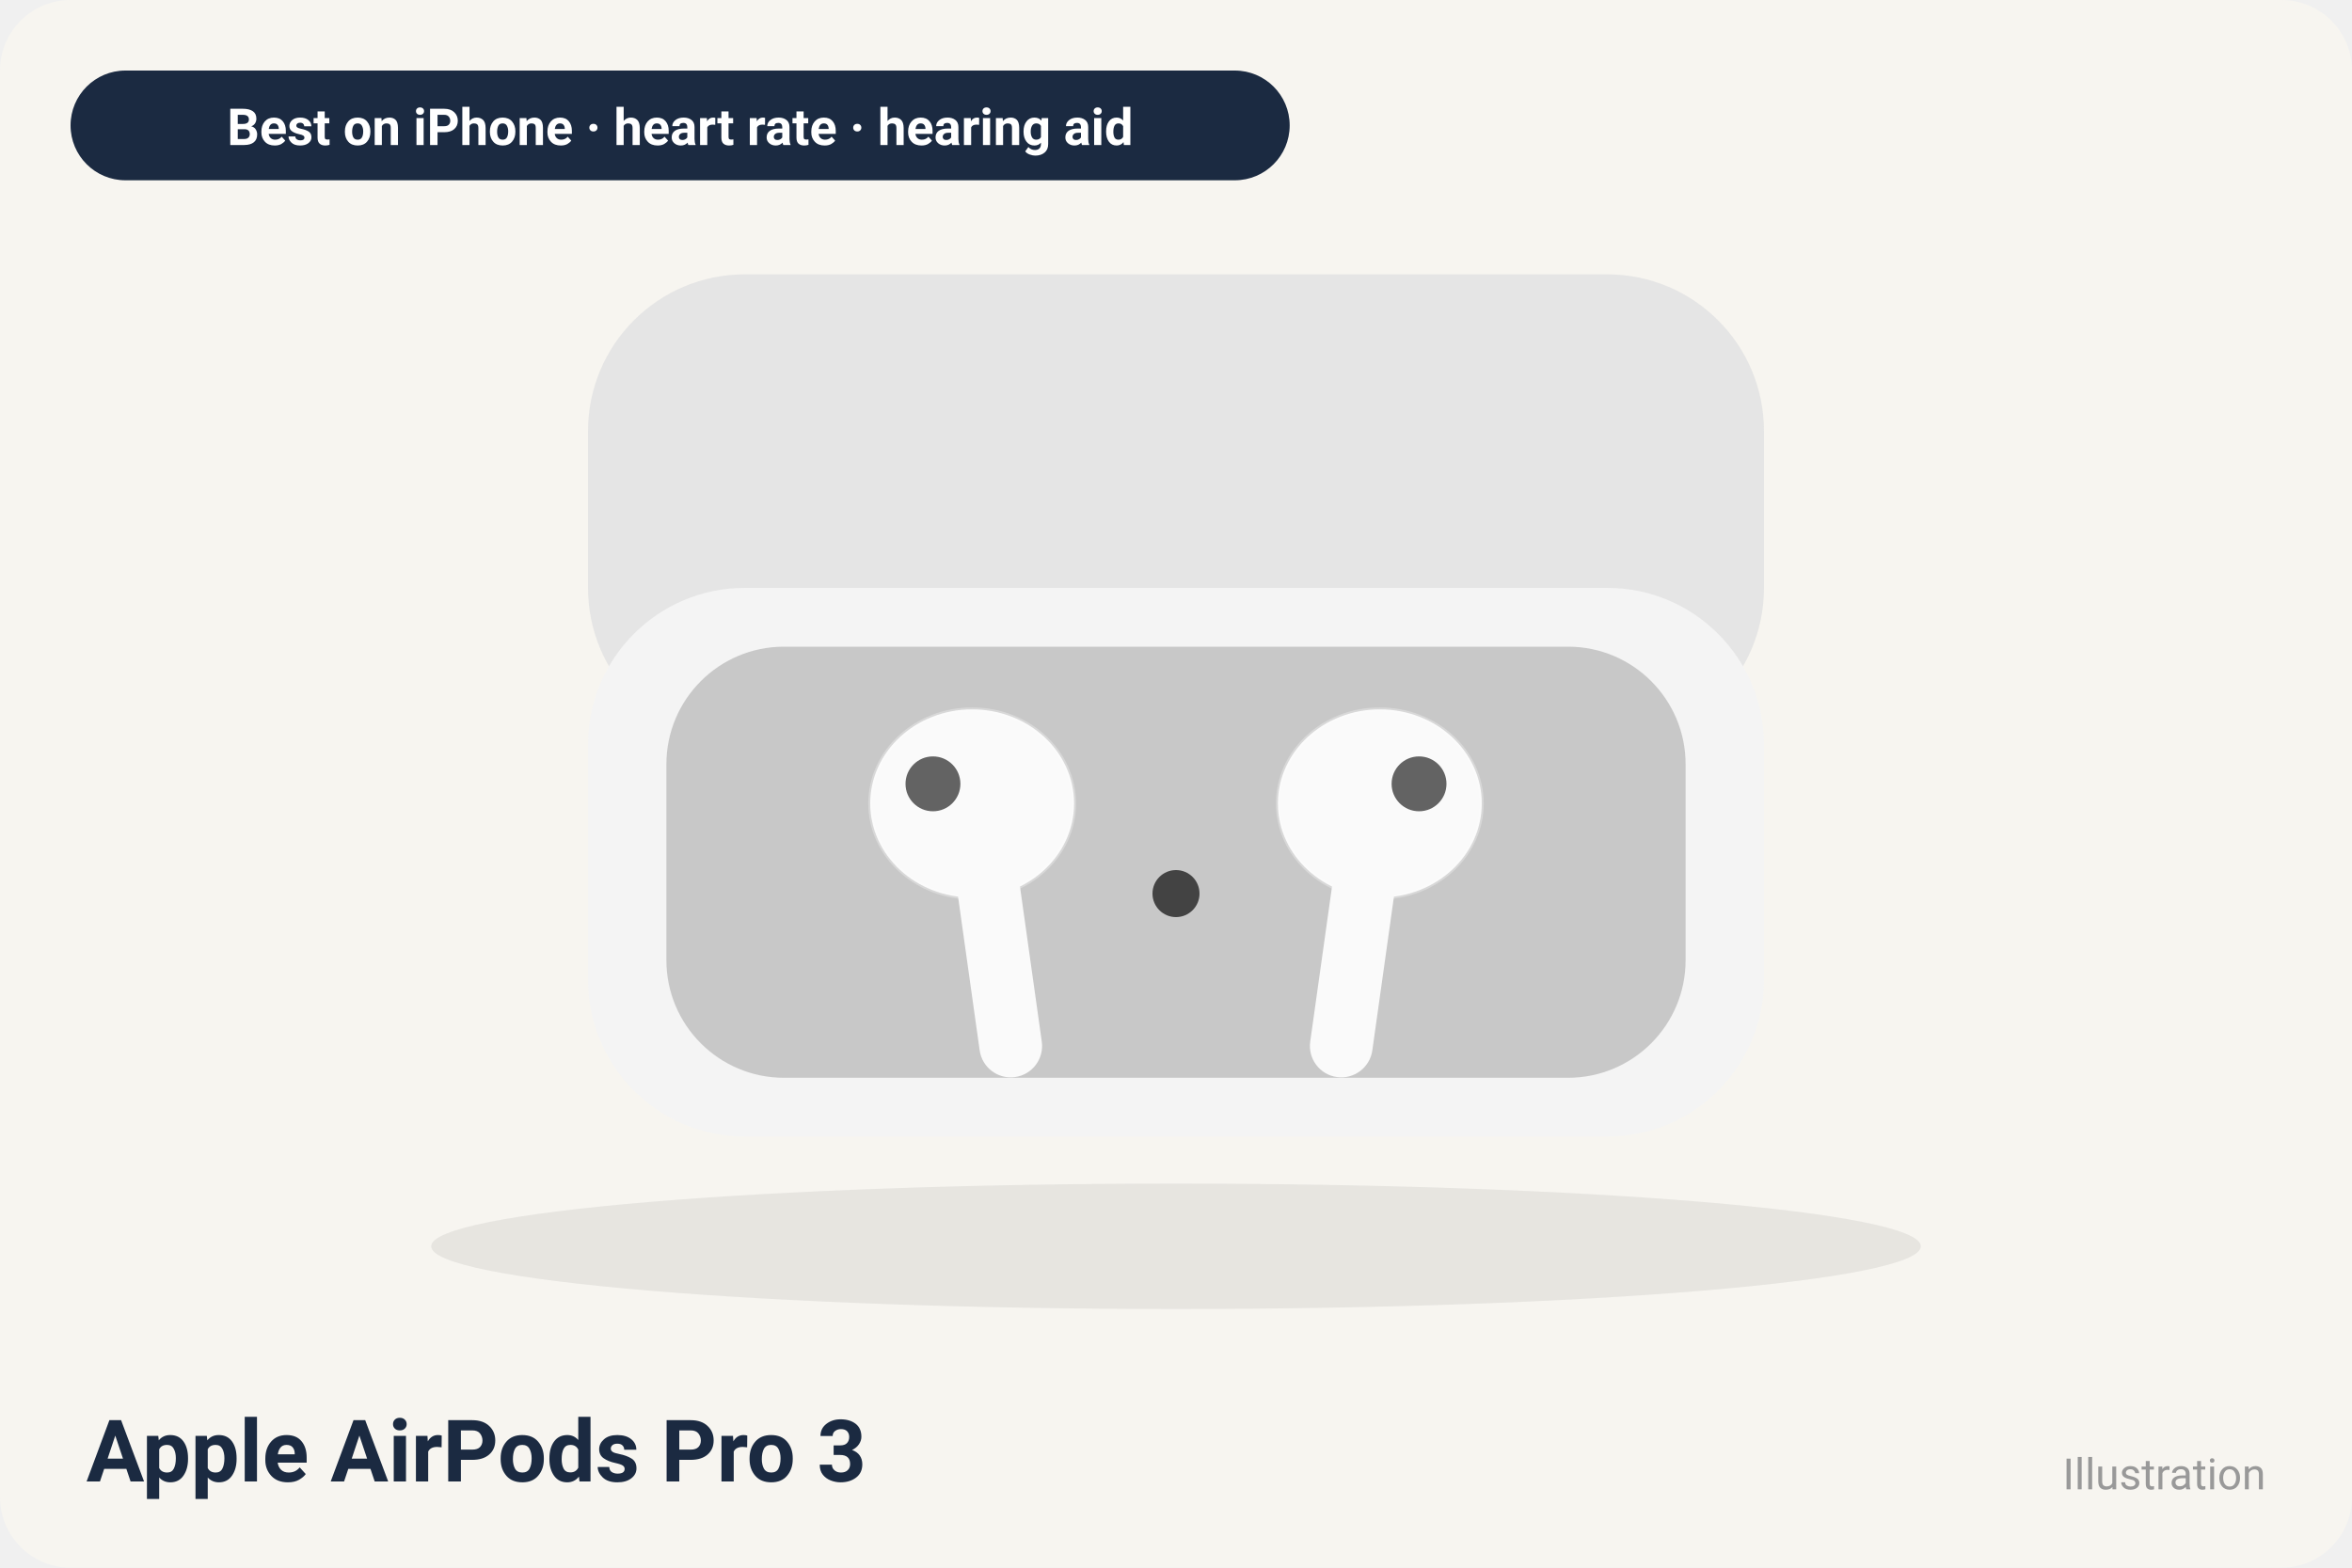
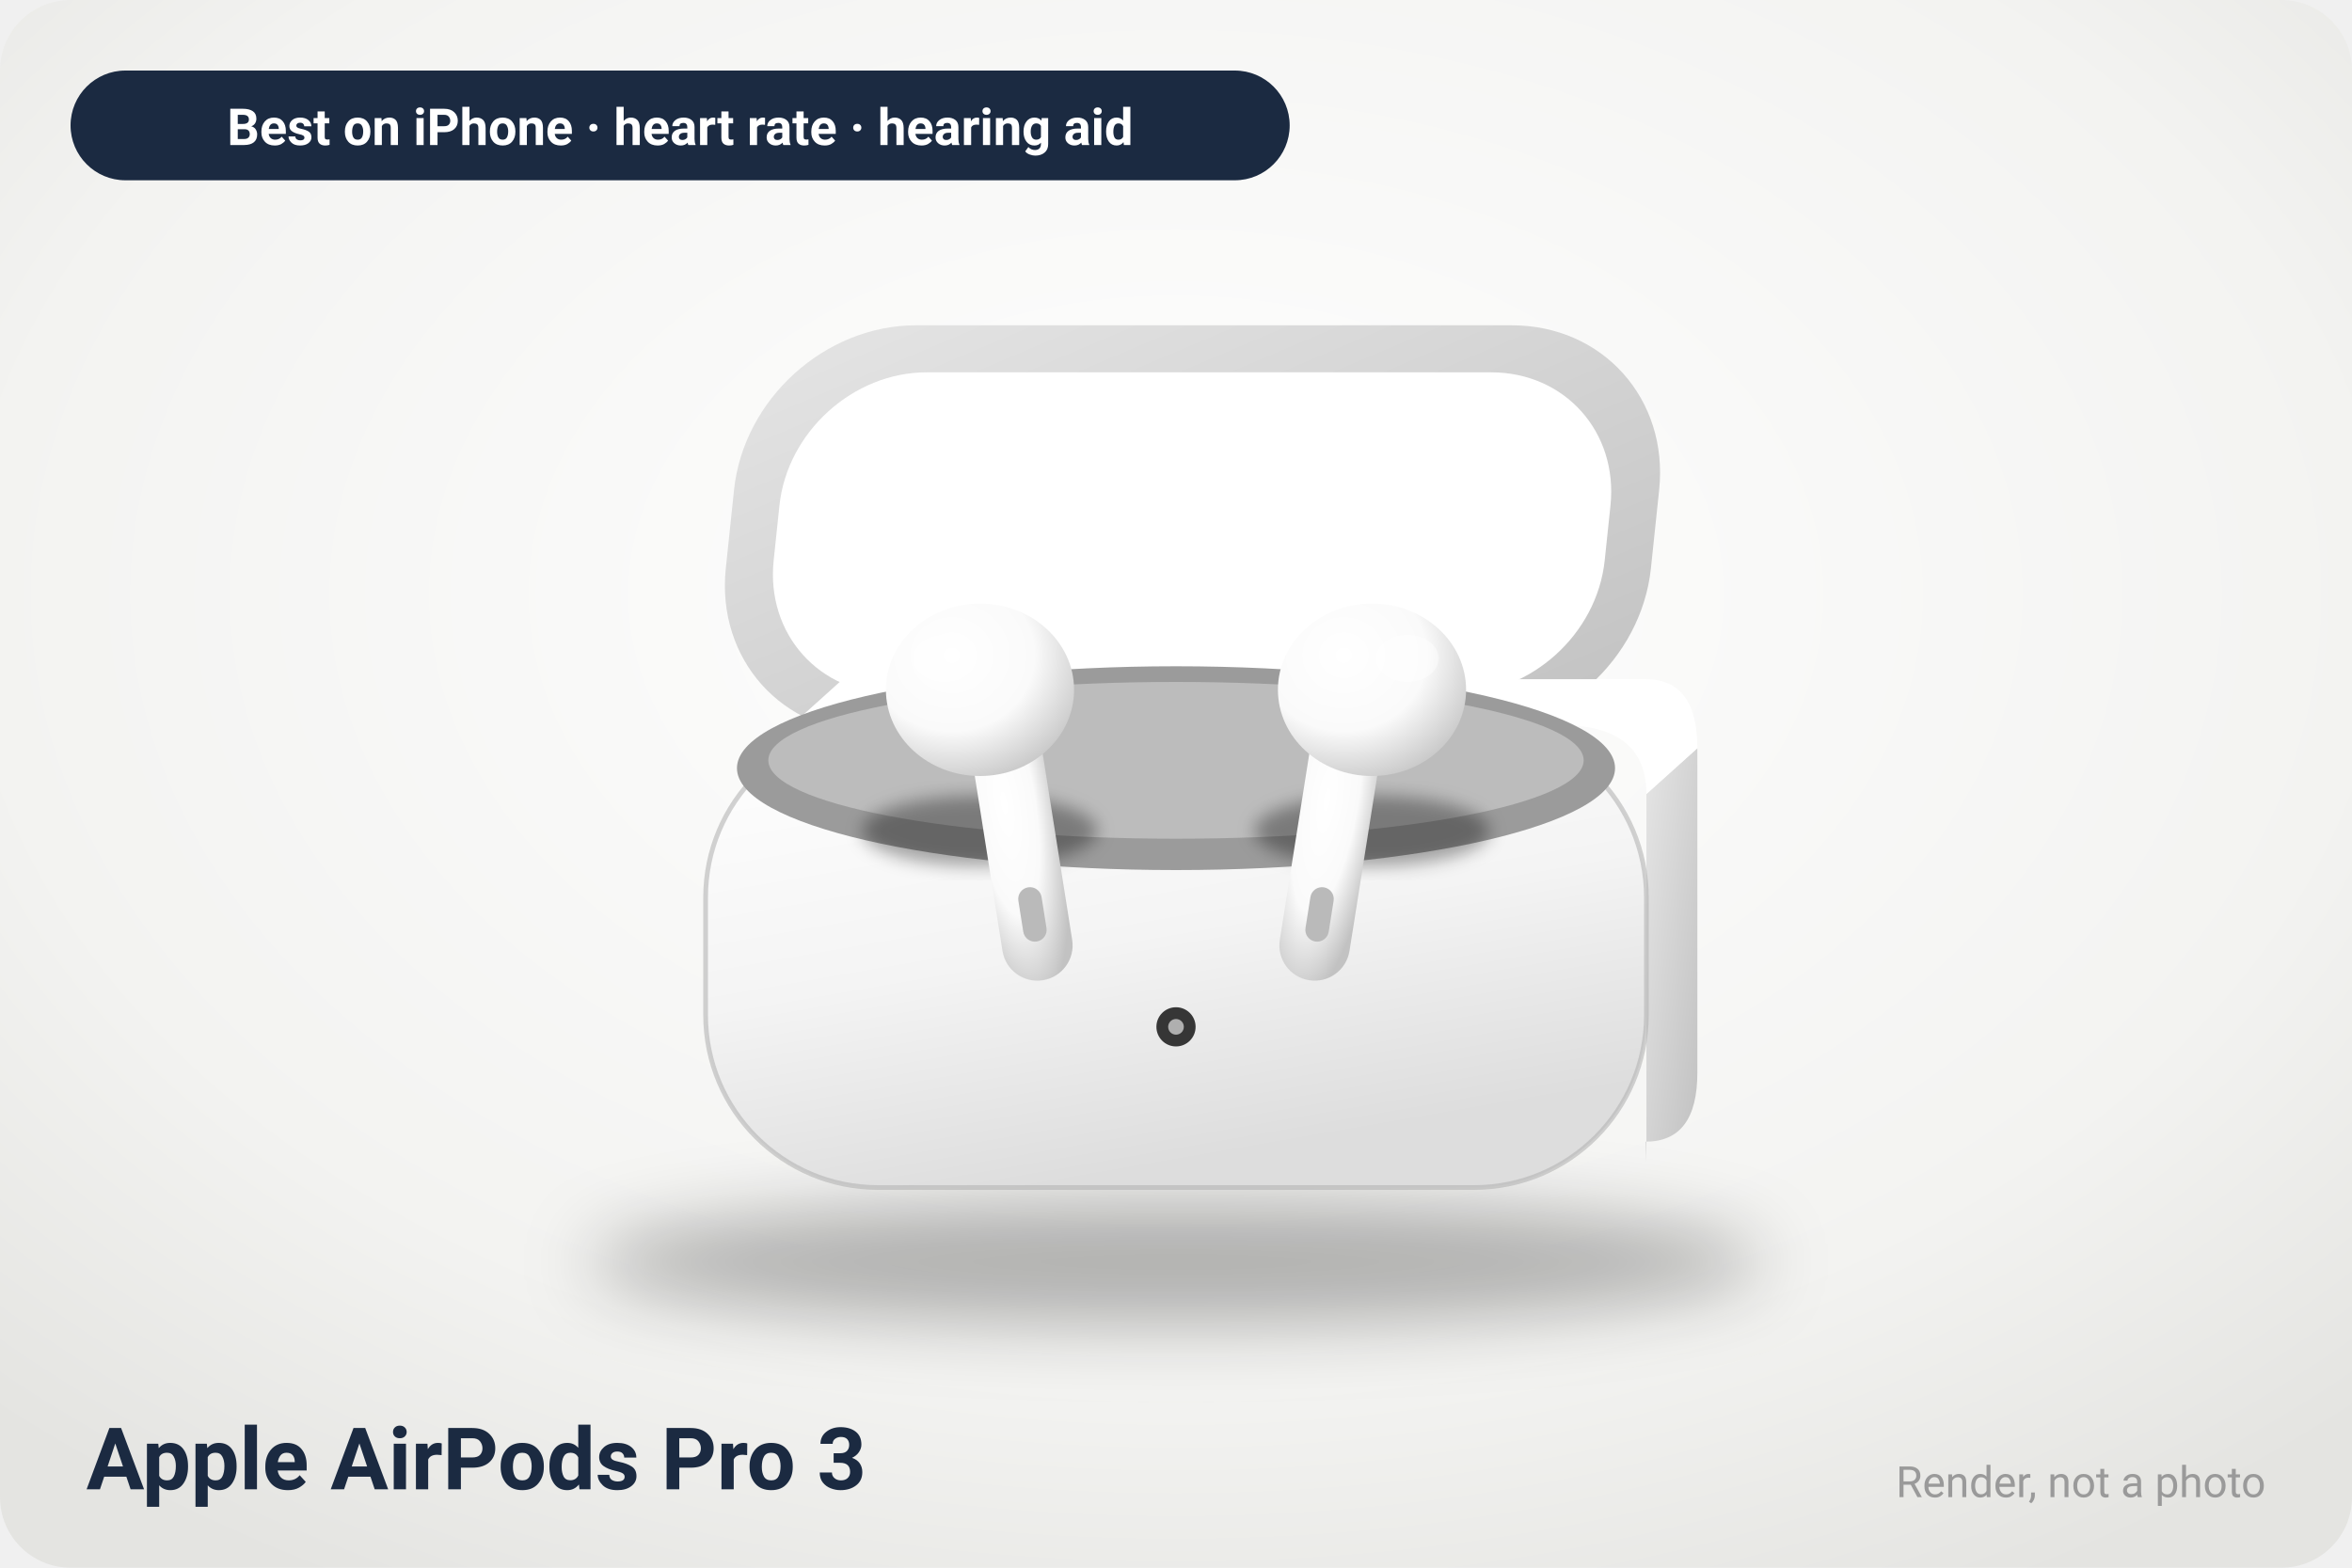
- <svg xmlns="http://www.w3.org/2000/svg" viewBox="0 0 600 400" role="img" aria-label="Apple AirPods Pro 3 (illustration)">
-   <rect width="600" height="400" rx="18" fill="#F7F5F0" />
-   <ellipse cx="300" cy="318" rx="190" ry="16" fill="#000" opacity="0.07" />
-   <rect x="150" y="70" width="300" height="120" rx="40" fill="#E4E4E4" opacity="0.92" />
-   <rect x="150" y="150" width="300" height="140" rx="40" fill="#F4F4F4" />
-   <rect x="170" y="165" width="260" height="110" rx="30" fill="#000" opacity="0.18" />
-   <circle cx="300" cy="228" r="6" fill="#222" opacity="0.8" />
-   <ellipse cx="248" cy="205" rx="26" ry="24" fill="#FAFAFA" stroke="#fff" stroke-width="1" stroke-opacity="0.3" />
-   <rect x="246" y="218" width="16" height="58" rx="8" fill="#FAFAFA" transform="rotate(-8 248 240)" />
-   <circle cx="238" cy="200" r="7" fill="#222" opacity="0.7" />
-   <ellipse cx="352" cy="205" rx="26" ry="24" fill="#FAFAFA" stroke="#fff" stroke-width="1" stroke-opacity="0.3" />
-   <rect x="338" y="218" width="16" height="58" rx="8" fill="#FAFAFA" transform="rotate(8 352 240)" />
-   <circle cx="362" cy="200" r="7" fill="#222" opacity="0.7" />
+ <svg xmlns="http://www.w3.org/2000/svg" viewBox="0 0 600 400" role="img" aria-label="Apple AirPods Pro 3 (product render)">
+   <defs>
+     <radialGradient id="cpro3-bg" cx="50%" cy="38%" r="72%">
+       <stop offset="0" stop-color="#ffffff" />
+       <stop offset="0.7" stop-color="#f3f3f1" />
+       <stop offset="1" stop-color="#e4e4e1" />
+     </radialGradient>
+     <filter id="cpro3-blur" x="-30%" y="-80%" width="160%" height="300%">
+       <feGaussianBlur stdDeviation="9" />
+     </filter>
+     <filter id="cpro3-soft" x="-20%" y="-20%" width="140%" height="140%">
+       <feGaussianBlur stdDeviation="2.2" />
+     </filter>
+     <filter id="cpro3-glow" x="-50%" y="-50%" width="200%" height="200%">
+       <feGaussianBlur stdDeviation="5" />
+     </filter>
+     <linearGradient id="cpro3-front" x1="0" y1="0" x2="0.35" y2="1">
+       <stop offset="0" stop-color="#ffffff" />
+       <stop offset="0.55" stop-color="#F4F4F4" />
+       <stop offset="1" stop-color="#dddddd" />
+     </linearGradient>
+     <linearGradient id="cpro3-side" x1="0" y1="0" x2="1" y2="1">
+       <stop offset="0" stop-color="#e5e5e5" />
+       <stop offset="1" stop-color="#c1c1c1" />
+     </linearGradient>
+     <linearGradient id="cpro3-top" x1="0" y1="0" x2="1" y2="1">
+       <stop offset="0" stop-color="#ffffff" />
+       <stop offset="1" stop-color="#ffffff" />
+     </linearGradient>
+     <radialGradient id="cpro3-dome" cx="38%" cy="32%" r="75%">
+       <stop offset="0" stop-color="#ffffff" />
+       <stop offset="0.6" stop-color="#F4F4F4" />
+       <stop offset="1" stop-color="#d0d0d0" />
+     </radialGradient>
+     <linearGradient id="cpro3-gloss" x1="0" y1="0" x2="1" y2="1">
+       <stop offset="0" stop-color="#ffffff" stop-opacity="0.55" />
+       <stop offset="0.5" stop-color="#ffffff" stop-opacity="0.05" />
+       <stop offset="1" stop-color="#ffffff" stop-opacity="0" />
+     </linearGradient>
+     <linearGradient id="cpro3-screen" x1="0" y1="0" x2="1" y2="1">
+       <stop offset="0" stop-color="#1d2a3a" />
+       <stop offset="1" stop-color="#060a10" />
+     </linearGradient>
+     <linearGradient id="cpro3-metal" x1="0" y1="0" x2="1" y2="0">
+       <stop offset="0" stop-color="#d9d9d6" />
+       <stop offset="0.35" stop-color="#f4f4f2" />
+       <stop offset="0.65" stop-color="#bdbdb9" />
+       <stop offset="1" stop-color="#e6e6e3" />
+     </linearGradient>
+     <linearGradient id="cpro3-accent" x1="0" y1="0" x2="0" y2="1">
+       <stop offset="0" stop-color="#484848" />
+       <stop offset="1" stop-color="#030303" />
+     </linearGradient>
+     <linearGradient id="cpro3-lens" x1="0" y1="0" x2="1" y2="1">
+       <stop offset="0" stop-color="#5a6470" />
+       <stop offset="0.45" stop-color="#1c2129" />
+       <stop offset="0.55" stop-color="#2b323c" />
+       <stop offset="1" stop-color="#0c0f14" />
+     </linearGradient>
+   </defs>
+   <rect width="600" height="400" rx="18" fill="url(#cpro3-bg)" />
+   <ellipse cx="300" cy="322" rx="150" ry="16" fill="#000" opacity="0.28" filter="url(#cpro3-blur)" />
+   <g transform="translate(300 175) skewX(-6)">
+     <rect x="-118" y="-92" width="236" height="104" rx="42" fill="url(#cpro3-side)" />
+     <rect x="-106" y="-80" width="212" height="82" rx="34" fill="#ffffff" />
+     <rect x="-96" y="-74" width="190" height="30" rx="15" fill="#fff" opacity="0.10" />
+   </g>
+   <path d="M 420 202.6 L 433.0 190.9 L 433.0 273.7 Q 433.0 291.3 419.8 291.3 L 420 296.4 Z" fill="url(#cpro3-side)" />
+   <path d="M 202.0 185 L 215.0 173.3 L 419.8 173.3 Q 433.0 173.3 433.0 190.9 L 420 202.6 Q 420 185 398.0 185 Z" fill="url(#cpro3-top)" />
+   <rect x="180" y="185" width="240" height="118" rx="44" fill="url(#cpro3-front)" />
+   <rect x="180" y="185" width="240" height="118" rx="44" fill="none" stroke="#b4b4b4" stroke-width="1.2" opacity="0.6" />
+   <path d="M 224 188 L 376 188" stroke="#fff" stroke-opacity="0.35" stroke-width="2" stroke-linecap="round" />
+   <ellipse cx="300" cy="196" rx="112" ry="26" fill="#9b9b9b" />
+   <ellipse cx="300" cy="194" rx="104" ry="20" fill="#bcbcbc" />
+   <circle cx="300" cy="262" r="5" fill="#222" opacity="0.9" />
+   <circle cx="300" cy="262" r="2" fill="#fff" opacity="0.6" />
+   <radialGradient id="cpro3-b250" cx="35%" cy="30%" r="80%">
+     <stop offset="0" stop-color="#ffffff" />
+     <stop offset="0.55" stop-color="#FAFAFA" />
+     <stop offset="1" stop-color="#c2c2c2" />
+   </radialGradient>
+   <ellipse cx="250" cy="212" rx="30" ry="9" fill="#000" opacity="0.35" filter="url(#cpro3-soft)" />
+   <rect x="249" y="186" width="18" height="66" rx="9" fill="url(#cpro3-b250)" transform="rotate(-9 250 200)" />
+   <ellipse cx="250" cy="176" rx="24" ry="22" fill="url(#cpro3-b250)" />
+   <ellipse cx="241" cy="168" rx="8" ry="6" fill="#fff" opacity="0.45" />
+   <rect x="255" y="228" width="6" height="14" rx="3" fill="#bababa" transform="rotate(-9 250 200)" />
+   <radialGradient id="cpro3-b350" cx="35%" cy="30%" r="80%">
+     <stop offset="0" stop-color="#ffffff" />
+     <stop offset="0.55" stop-color="#FAFAFA" />
+     <stop offset="1" stop-color="#c2c2c2" />
+   </radialGradient>
+   <ellipse cx="350" cy="212" rx="30" ry="9" fill="#000" opacity="0.35" filter="url(#cpro3-soft)" />
+   <rect x="333" y="186" width="18" height="66" rx="9" fill="url(#cpro3-b350)" transform="rotate(9 350 200)" />
+   <ellipse cx="350" cy="176" rx="24" ry="22" fill="url(#cpro3-b350)" />
+   <ellipse cx="359" cy="168" rx="8" ry="6" fill="#fff" opacity="0.45" />
+   <rect x="339" y="228" width="6" height="14" rx="3" fill="#bababa" transform="rotate(9 350 200)" />
  <g font-family="-apple-system,Segoe UI,Roboto,Helvetica,Arial,sans-serif">
    <rect x="18" y="18" width="311" height="28" rx="14" fill="#1B2A41" />
    <text x="173.5" y="37" text-anchor="middle" font-size="13" font-weight="700" fill="#fff">Best on iPhone · heart rate · hearing aid</text>
-     <text x="22" y="378" font-size="22" font-weight="700" fill="#1B2A41">Apple AirPods Pro 3</text>
-     <text x="578" y="380" text-anchor="end" font-size="11" fill="#999">Illustration</text>
+     <text x="22" y="380" font-size="22" font-weight="700" fill="#1B2A41">Apple AirPods Pro 3</text>
+     <text x="578" y="382" text-anchor="end" font-size="11" fill="#9a9a9a">Render, not a photo</text>
  </g>
</svg>
